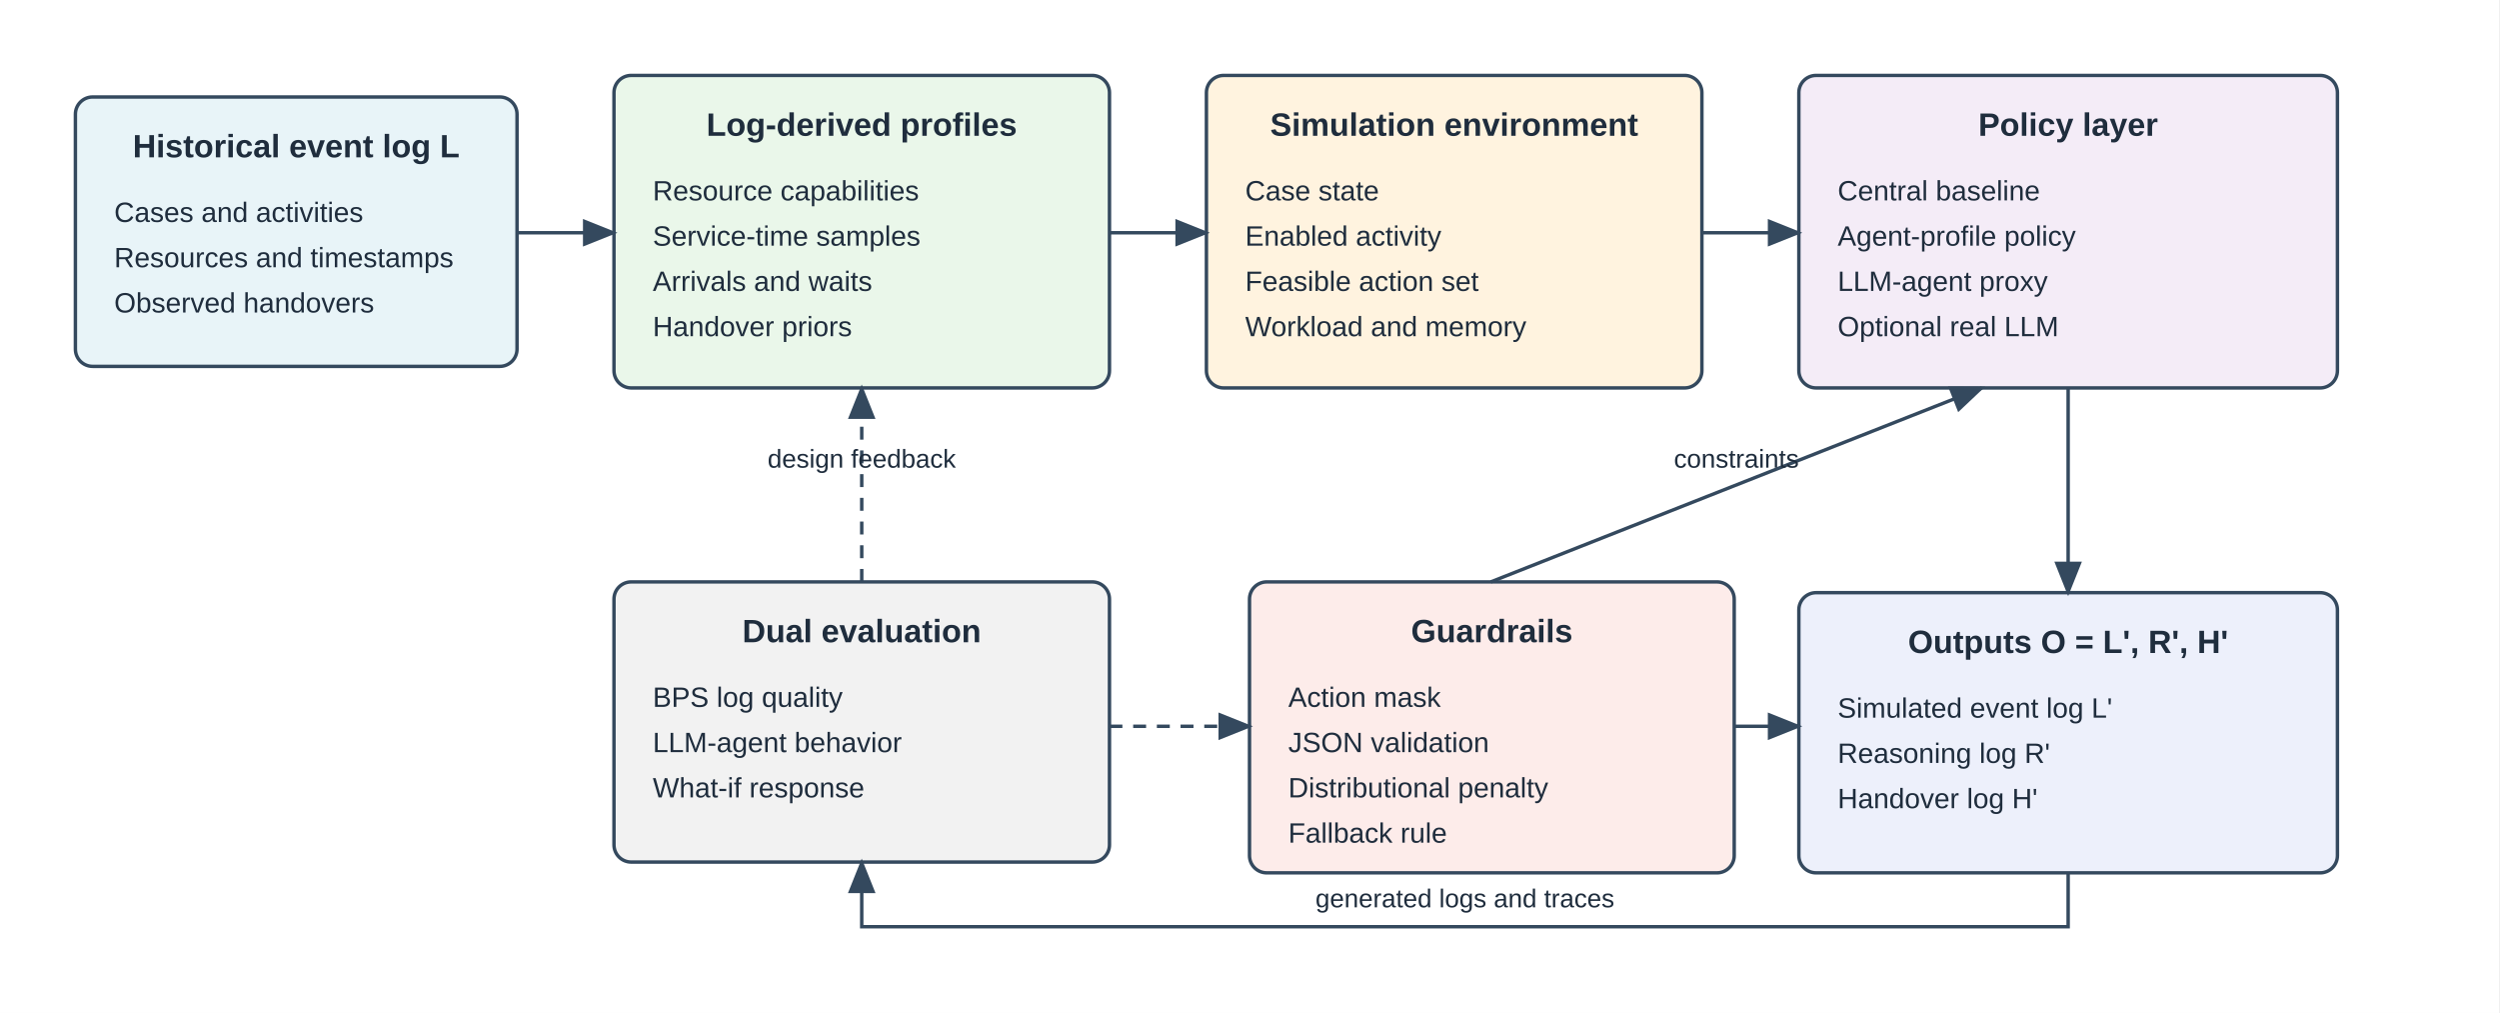
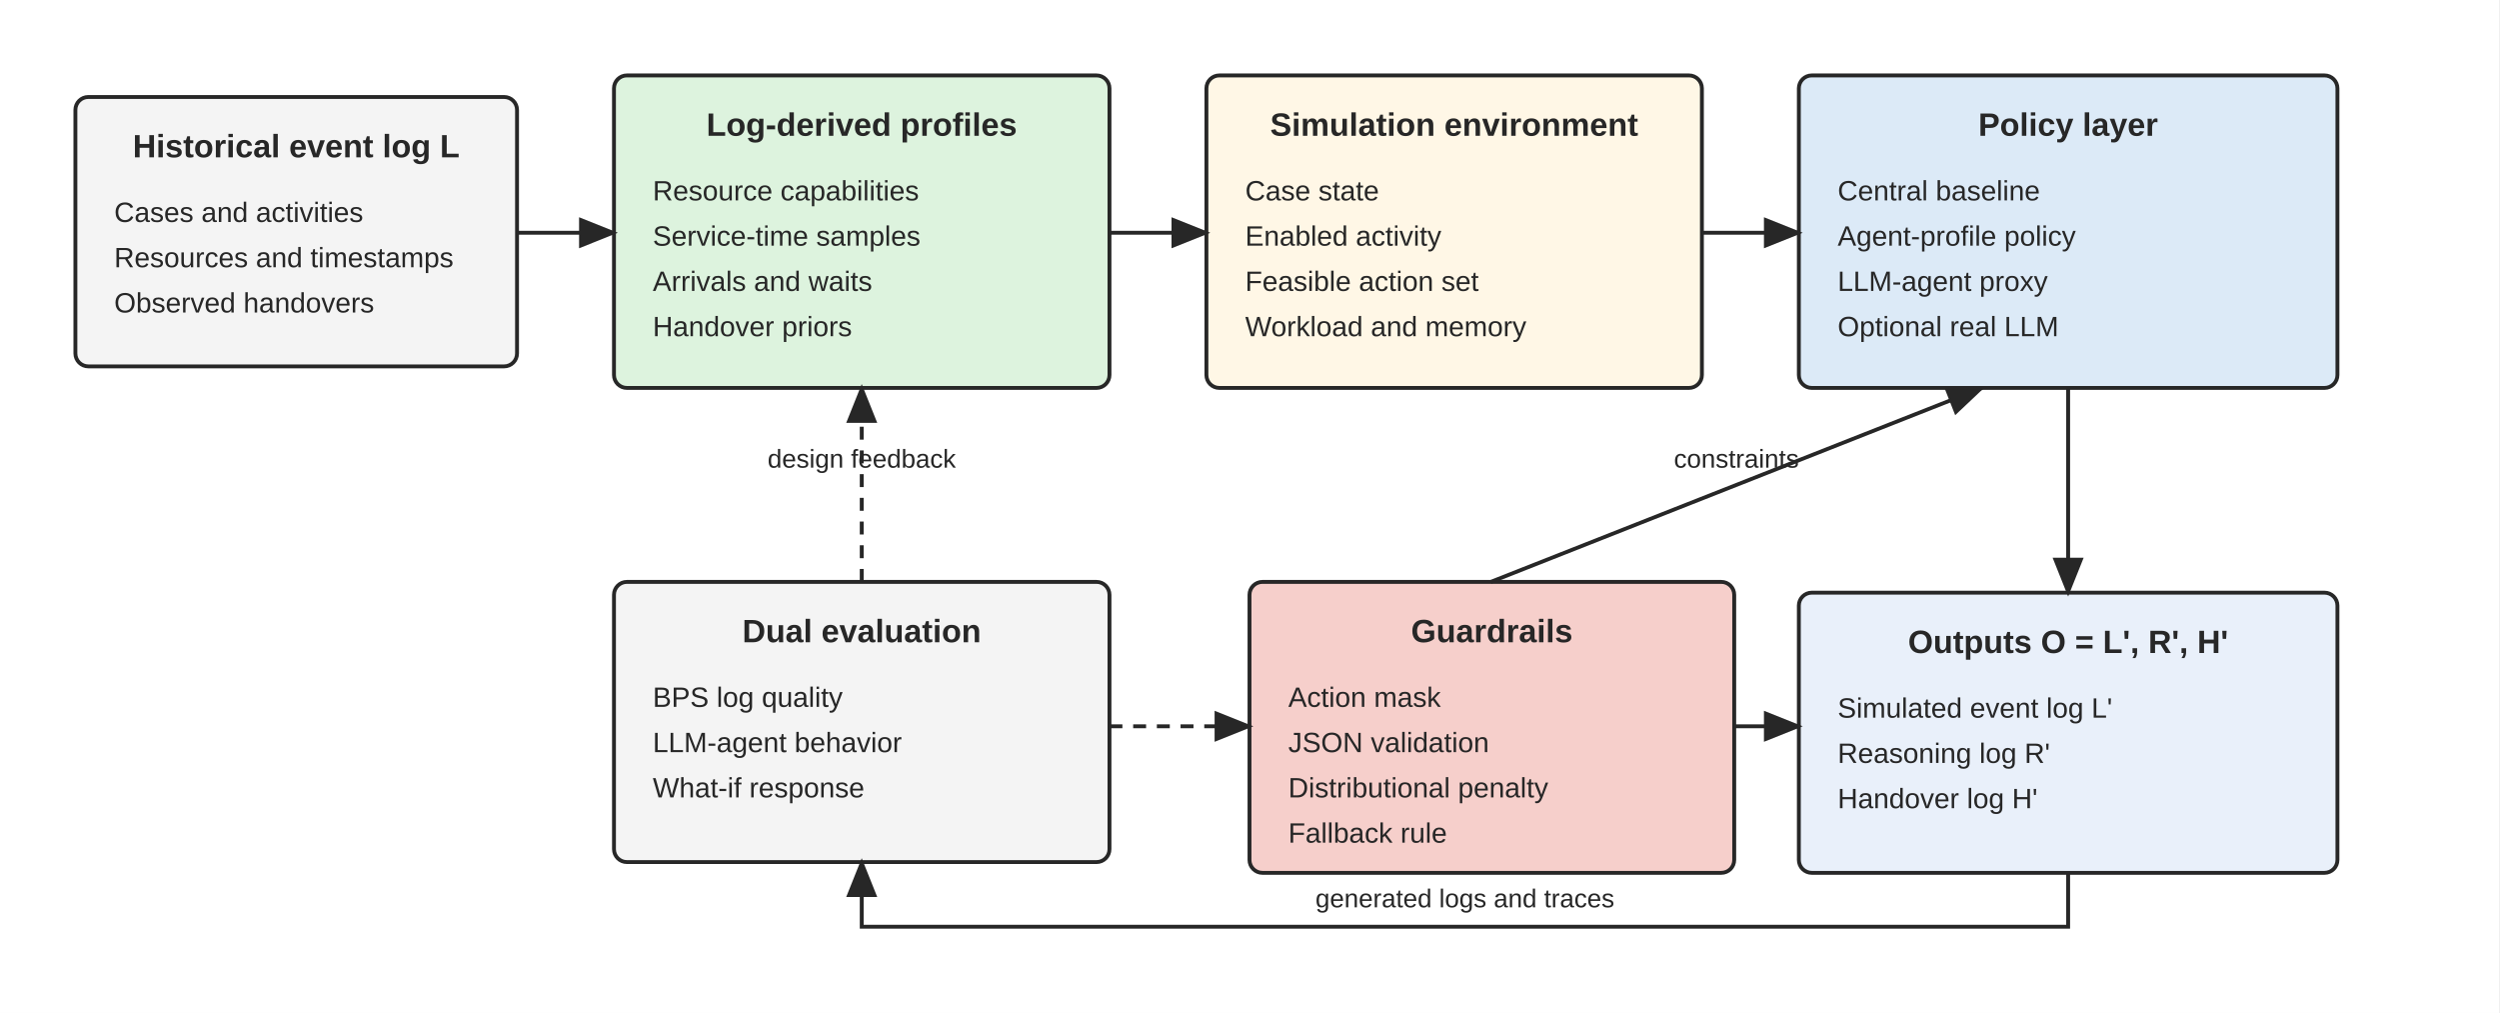
<svg xmlns="http://www.w3.org/2000/svg" width="1160" height="470" viewBox="0 0 1160 470" role="img" aria-label="Architecture diagram for resource-centric LLM-augmented process simulation">
  <defs>
    <marker id="arrow" markerWidth="10" markerHeight="8" refX="9" refY="4" orient="auto" markerUnits="strokeWidth">
-       <path d="M0,0 L10,4 L0,8 Z" fill="#34495e" />
+       <path d="M0,0 L10,4 L0,8 Z" fill="#272727" />
    </marker>
  </defs>
  <rect x="0" y="0" width="1160" height="470" fill="#ffffff" />
-   <rect x="35" y="45" width="205" height="125" rx="8" fill="#e8f4f8" stroke="#34495e" stroke-width="1.6" />
-   <text x="137.5" y="73" font-family="Arial, DejaVu Sans, sans-serif" font-size="15" font-weight="700" text-anchor="middle" fill="#1f2d3d">Historical event log L</text>
-   <text x="53" y="103" font-family="Arial, DejaVu Sans, sans-serif" font-size="13" font-weight="400" text-anchor="start" fill="#1f2d3d">Cases and activities</text>
-   <text x="53" y="124" font-family="Arial, DejaVu Sans, sans-serif" font-size="13" font-weight="400" text-anchor="start" fill="#1f2d3d">Resources and timestamps</text>
-   <text x="53" y="145" font-family="Arial, DejaVu Sans, sans-serif" font-size="13" font-weight="400" text-anchor="start" fill="#1f2d3d">Observed handovers</text>
-   <rect x="285" y="35" width="230" height="145" rx="8" fill="#eaf7ea" stroke="#34495e" stroke-width="1.6" />
-   <text x="400.0" y="63" font-family="Arial, DejaVu Sans, sans-serif" font-size="15" font-weight="700" text-anchor="middle" fill="#1f2d3d">Log-derived profiles</text>
-   <text x="303" y="93" font-family="Arial, DejaVu Sans, sans-serif" font-size="13" font-weight="400" text-anchor="start" fill="#1f2d3d">Resource capabilities</text>
-   <text x="303" y="114" font-family="Arial, DejaVu Sans, sans-serif" font-size="13" font-weight="400" text-anchor="start" fill="#1f2d3d">Service-time samples</text>
-   <text x="303" y="135" font-family="Arial, DejaVu Sans, sans-serif" font-size="13" font-weight="400" text-anchor="start" fill="#1f2d3d">Arrivals and waits</text>
-   <text x="303" y="156" font-family="Arial, DejaVu Sans, sans-serif" font-size="13" font-weight="400" text-anchor="start" fill="#1f2d3d">Handover priors</text>
-   <rect x="560" y="35" width="230" height="145" rx="8" fill="#fff3df" stroke="#34495e" stroke-width="1.6" />
-   <text x="675.0" y="63" font-family="Arial, DejaVu Sans, sans-serif" font-size="15" font-weight="700" text-anchor="middle" fill="#1f2d3d">Simulation environment</text>
-   <text x="578" y="93" font-family="Arial, DejaVu Sans, sans-serif" font-size="13" font-weight="400" text-anchor="start" fill="#1f2d3d">Case state</text>
-   <text x="578" y="114" font-family="Arial, DejaVu Sans, sans-serif" font-size="13" font-weight="400" text-anchor="start" fill="#1f2d3d">Enabled activity</text>
-   <text x="578" y="135" font-family="Arial, DejaVu Sans, sans-serif" font-size="13" font-weight="400" text-anchor="start" fill="#1f2d3d">Feasible action set</text>
-   <text x="578" y="156" font-family="Arial, DejaVu Sans, sans-serif" font-size="13" font-weight="400" text-anchor="start" fill="#1f2d3d">Workload and memory</text>
-   <rect x="835" y="35" width="250" height="145" rx="8" fill="#f4ecf7" stroke="#34495e" stroke-width="1.6" />
-   <text x="960.0" y="63" font-family="Arial, DejaVu Sans, sans-serif" font-size="15" font-weight="700" text-anchor="middle" fill="#1f2d3d">Policy layer</text>
-   <text x="853" y="93" font-family="Arial, DejaVu Sans, sans-serif" font-size="13" font-weight="400" text-anchor="start" fill="#1f2d3d">Central baseline</text>
-   <text x="853" y="114" font-family="Arial, DejaVu Sans, sans-serif" font-size="13" font-weight="400" text-anchor="start" fill="#1f2d3d">Agent-profile policy</text>
-   <text x="853" y="135" font-family="Arial, DejaVu Sans, sans-serif" font-size="13" font-weight="400" text-anchor="start" fill="#1f2d3d">LLM-agent proxy</text>
-   <text x="853" y="156" font-family="Arial, DejaVu Sans, sans-serif" font-size="13" font-weight="400" text-anchor="start" fill="#1f2d3d">Optional real LLM</text>
-   <rect x="580" y="270" width="225" height="135" rx="8" fill="#fdecea" stroke="#34495e" stroke-width="1.6" />
-   <text x="692.5" y="298" font-family="Arial, DejaVu Sans, sans-serif" font-size="15" font-weight="700" text-anchor="middle" fill="#1f2d3d">Guardrails</text>
-   <text x="598" y="328" font-family="Arial, DejaVu Sans, sans-serif" font-size="13" font-weight="400" text-anchor="start" fill="#1f2d3d">Action mask</text>
-   <text x="598" y="349" font-family="Arial, DejaVu Sans, sans-serif" font-size="13" font-weight="400" text-anchor="start" fill="#1f2d3d">JSON validation</text>
-   <text x="598" y="370" font-family="Arial, DejaVu Sans, sans-serif" font-size="13" font-weight="400" text-anchor="start" fill="#1f2d3d">Distributional penalty</text>
-   <text x="598" y="391" font-family="Arial, DejaVu Sans, sans-serif" font-size="13" font-weight="400" text-anchor="start" fill="#1f2d3d">Fallback rule</text>
-   <rect x="835" y="275" width="250" height="130" rx="8" fill="#edf0fb" stroke="#34495e" stroke-width="1.6" />
-   <text x="960.0" y="303" font-family="Arial, DejaVu Sans, sans-serif" font-size="15" font-weight="700" text-anchor="middle" fill="#1f2d3d">Outputs O = L', R', H'</text>
-   <text x="853" y="333" font-family="Arial, DejaVu Sans, sans-serif" font-size="13" font-weight="400" text-anchor="start" fill="#1f2d3d">Simulated event log L'</text>
-   <text x="853" y="354" font-family="Arial, DejaVu Sans, sans-serif" font-size="13" font-weight="400" text-anchor="start" fill="#1f2d3d">Reasoning log R'</text>
-   <text x="853" y="375" font-family="Arial, DejaVu Sans, sans-serif" font-size="13" font-weight="400" text-anchor="start" fill="#1f2d3d">Handover log H'</text>
-   <rect x="285" y="270" width="230" height="130" rx="8" fill="#f2f2f2" stroke="#34495e" stroke-width="1.6" />
-   <text x="400.0" y="298" font-family="Arial, DejaVu Sans, sans-serif" font-size="15" font-weight="700" text-anchor="middle" fill="#1f2d3d">Dual evaluation</text>
-   <text x="303" y="328" font-family="Arial, DejaVu Sans, sans-serif" font-size="13" font-weight="400" text-anchor="start" fill="#1f2d3d">BPS log quality</text>
-   <text x="303" y="349" font-family="Arial, DejaVu Sans, sans-serif" font-size="13" font-weight="400" text-anchor="start" fill="#1f2d3d">LLM-agent behavior</text>
-   <text x="303" y="370" font-family="Arial, DejaVu Sans, sans-serif" font-size="13" font-weight="400" text-anchor="start" fill="#1f2d3d">What-if response</text>
-   <line x1="240" y1="108" x2="285" y2="108" stroke="#34495e" stroke-width="1.6" marker-end="url(#arrow)" />
-   <line x1="515" y1="108" x2="560" y2="108" stroke="#34495e" stroke-width="1.6" marker-end="url(#arrow)" />
-   <line x1="790" y1="108" x2="835" y2="108" stroke="#34495e" stroke-width="1.6" marker-end="url(#arrow)" />
-   <line x1="960" y1="180" x2="960" y2="275" stroke="#34495e" stroke-width="1.6" marker-end="url(#arrow)" />
-   <line x1="805" y1="337" x2="835" y2="337" stroke="#34495e" stroke-width="1.6" marker-end="url(#arrow)" />
-   <line x1="692" y1="270" x2="920" y2="180" stroke="#34495e" stroke-width="1.6" marker-end="url(#arrow)" />
-   <text x="806.0" y="217.0" font-family="Arial, DejaVu Sans, sans-serif" font-size="12" font-weight="400" text-anchor="middle" fill="#1f2d3d">constraints</text>
-   <line x1="400" y1="270" x2="400" y2="180" stroke="#34495e" stroke-width="1.6" marker-end="url(#arrow)" stroke-dasharray="6 5" />
-   <text x="400.0" y="217.0" font-family="Arial, DejaVu Sans, sans-serif" font-size="12" font-weight="400" text-anchor="middle" fill="#1f2d3d">design feedback</text>
-   <line x1="515" y1="337" x2="580" y2="337" stroke="#34495e" stroke-width="1.6" marker-end="url(#arrow)" stroke-dasharray="6 5" />
-   <path d="M 960 405 L 960 430 L 400 430 L 400 400" fill="none" stroke="#34495e" stroke-width="1.6" marker-end="url(#arrow)" />
-   <text x="680" y="421" font-family="Arial, DejaVu Sans, sans-serif" font-size="12" font-weight="400" text-anchor="middle" fill="#1f2d3d">generated logs and traces</text>
+   <rect x="35" y="45" width="205" height="125" rx="6" fill="#F4F4F4" stroke="#272727" stroke-width="1.8" />
+   <text x="137.5" y="73" font-family="Arial, DejaVu Sans, sans-serif" font-size="15" font-weight="700" text-anchor="middle" fill="#272727">Historical event log L</text>
+   <text x="53" y="103" font-family="Arial, DejaVu Sans, sans-serif" font-size="13" font-weight="400" text-anchor="start" fill="#272727">Cases and activities</text>
+   <text x="53" y="124" font-family="Arial, DejaVu Sans, sans-serif" font-size="13" font-weight="400" text-anchor="start" fill="#272727">Resources and timestamps</text>
+   <text x="53" y="145" font-family="Arial, DejaVu Sans, sans-serif" font-size="13" font-weight="400" text-anchor="start" fill="#272727">Observed handovers</text>
+   <rect x="285" y="35" width="230" height="145" rx="6" fill="#DDF3DE" stroke="#272727" stroke-width="1.8" />
+   <text x="400.0" y="63" font-family="Arial, DejaVu Sans, sans-serif" font-size="15" font-weight="700" text-anchor="middle" fill="#272727">Log-derived profiles</text>
+   <text x="303" y="93" font-family="Arial, DejaVu Sans, sans-serif" font-size="13" font-weight="400" text-anchor="start" fill="#272727">Resource capabilities</text>
+   <text x="303" y="114" font-family="Arial, DejaVu Sans, sans-serif" font-size="13" font-weight="400" text-anchor="start" fill="#272727">Service-time samples</text>
+   <text x="303" y="135" font-family="Arial, DejaVu Sans, sans-serif" font-size="13" font-weight="400" text-anchor="start" fill="#272727">Arrivals and waits</text>
+   <text x="303" y="156" font-family="Arial, DejaVu Sans, sans-serif" font-size="13" font-weight="400" text-anchor="start" fill="#272727">Handover priors</text>
+   <rect x="560" y="35" width="230" height="145" rx="6" fill="#FFF7E6" stroke="#272727" stroke-width="1.8" />
+   <text x="675.0" y="63" font-family="Arial, DejaVu Sans, sans-serif" font-size="15" font-weight="700" text-anchor="middle" fill="#272727">Simulation environment</text>
+   <text x="578" y="93" font-family="Arial, DejaVu Sans, sans-serif" font-size="13" font-weight="400" text-anchor="start" fill="#272727">Case state</text>
+   <text x="578" y="114" font-family="Arial, DejaVu Sans, sans-serif" font-size="13" font-weight="400" text-anchor="start" fill="#272727">Enabled activity</text>
+   <text x="578" y="135" font-family="Arial, DejaVu Sans, sans-serif" font-size="13" font-weight="400" text-anchor="start" fill="#272727">Feasible action set</text>
+   <text x="578" y="156" font-family="Arial, DejaVu Sans, sans-serif" font-size="13" font-weight="400" text-anchor="start" fill="#272727">Workload and memory</text>
+   <rect x="835" y="35" width="250" height="145" rx="6" fill="#DCEAF7" stroke="#272727" stroke-width="1.8" />
+   <text x="960.0" y="63" font-family="Arial, DejaVu Sans, sans-serif" font-size="15" font-weight="700" text-anchor="middle" fill="#272727">Policy layer</text>
+   <text x="853" y="93" font-family="Arial, DejaVu Sans, sans-serif" font-size="13" font-weight="400" text-anchor="start" fill="#272727">Central baseline</text>
+   <text x="853" y="114" font-family="Arial, DejaVu Sans, sans-serif" font-size="13" font-weight="400" text-anchor="start" fill="#272727">Agent-profile policy</text>
+   <text x="853" y="135" font-family="Arial, DejaVu Sans, sans-serif" font-size="13" font-weight="400" text-anchor="start" fill="#272727">LLM-agent proxy</text>
+   <text x="853" y="156" font-family="Arial, DejaVu Sans, sans-serif" font-size="13" font-weight="400" text-anchor="start" fill="#272727">Optional real LLM</text>
+   <rect x="580" y="270" width="225" height="135" rx="6" fill="#F6CFCB" stroke="#272727" stroke-width="1.8" />
+   <text x="692.5" y="298" font-family="Arial, DejaVu Sans, sans-serif" font-size="15" font-weight="700" text-anchor="middle" fill="#272727">Guardrails</text>
+   <text x="598" y="328" font-family="Arial, DejaVu Sans, sans-serif" font-size="13" font-weight="400" text-anchor="start" fill="#272727">Action mask</text>
+   <text x="598" y="349" font-family="Arial, DejaVu Sans, sans-serif" font-size="13" font-weight="400" text-anchor="start" fill="#272727">JSON validation</text>
+   <text x="598" y="370" font-family="Arial, DejaVu Sans, sans-serif" font-size="13" font-weight="400" text-anchor="start" fill="#272727">Distributional penalty</text>
+   <text x="598" y="391" font-family="Arial, DejaVu Sans, sans-serif" font-size="13" font-weight="400" text-anchor="start" fill="#272727">Fallback rule</text>
+   <rect x="835" y="275" width="250" height="130" rx="6" fill="#E9F0FA" stroke="#272727" stroke-width="1.8" />
+   <text x="960.0" y="303" font-family="Arial, DejaVu Sans, sans-serif" font-size="15" font-weight="700" text-anchor="middle" fill="#272727">Outputs O = L', R', H'</text>
+   <text x="853" y="333" font-family="Arial, DejaVu Sans, sans-serif" font-size="13" font-weight="400" text-anchor="start" fill="#272727">Simulated event log L'</text>
+   <text x="853" y="354" font-family="Arial, DejaVu Sans, sans-serif" font-size="13" font-weight="400" text-anchor="start" fill="#272727">Reasoning log R'</text>
+   <text x="853" y="375" font-family="Arial, DejaVu Sans, sans-serif" font-size="13" font-weight="400" text-anchor="start" fill="#272727">Handover log H'</text>
+   <rect x="285" y="270" width="230" height="130" rx="6" fill="#F4F4F4" stroke="#272727" stroke-width="1.8" />
+   <text x="400.0" y="298" font-family="Arial, DejaVu Sans, sans-serif" font-size="15" font-weight="700" text-anchor="middle" fill="#272727">Dual evaluation</text>
+   <text x="303" y="328" font-family="Arial, DejaVu Sans, sans-serif" font-size="13" font-weight="400" text-anchor="start" fill="#272727">BPS log quality</text>
+   <text x="303" y="349" font-family="Arial, DejaVu Sans, sans-serif" font-size="13" font-weight="400" text-anchor="start" fill="#272727">LLM-agent behavior</text>
+   <text x="303" y="370" font-family="Arial, DejaVu Sans, sans-serif" font-size="13" font-weight="400" text-anchor="start" fill="#272727">What-if response</text>
+   <line x1="240" y1="108" x2="285" y2="108" stroke="#272727" stroke-width="1.8" marker-end="url(#arrow)" />
+   <line x1="515" y1="108" x2="560" y2="108" stroke="#272727" stroke-width="1.8" marker-end="url(#arrow)" />
+   <line x1="790" y1="108" x2="835" y2="108" stroke="#272727" stroke-width="1.8" marker-end="url(#arrow)" />
+   <line x1="960" y1="180" x2="960" y2="275" stroke="#272727" stroke-width="1.8" marker-end="url(#arrow)" />
+   <line x1="805" y1="337" x2="835" y2="337" stroke="#272727" stroke-width="1.8" marker-end="url(#arrow)" />
+   <line x1="692" y1="270" x2="920" y2="180" stroke="#272727" stroke-width="1.8" marker-end="url(#arrow)" />
+   <text x="806.0" y="217.0" font-family="Arial, DejaVu Sans, sans-serif" font-size="12" font-weight="400" text-anchor="middle" fill="#272727">constraints</text>
+   <line x1="400" y1="270" x2="400" y2="180" stroke="#272727" stroke-width="1.8" marker-end="url(#arrow)" stroke-dasharray="6 5" />
+   <text x="400.0" y="217.0" font-family="Arial, DejaVu Sans, sans-serif" font-size="12" font-weight="400" text-anchor="middle" fill="#272727">design feedback</text>
+   <line x1="515" y1="337" x2="580" y2="337" stroke="#272727" stroke-width="1.8" marker-end="url(#arrow)" stroke-dasharray="6 5" />
+   <path d="M 960 405 L 960 430 L 400 430 L 400 400" fill="none" stroke="#272727" stroke-width="1.8" marker-end="url(#arrow)" />
+   <text x="680" y="421" font-family="Arial, DejaVu Sans, sans-serif" font-size="12" font-weight="400" text-anchor="middle" fill="#272727">generated logs and traces</text>
</svg>
